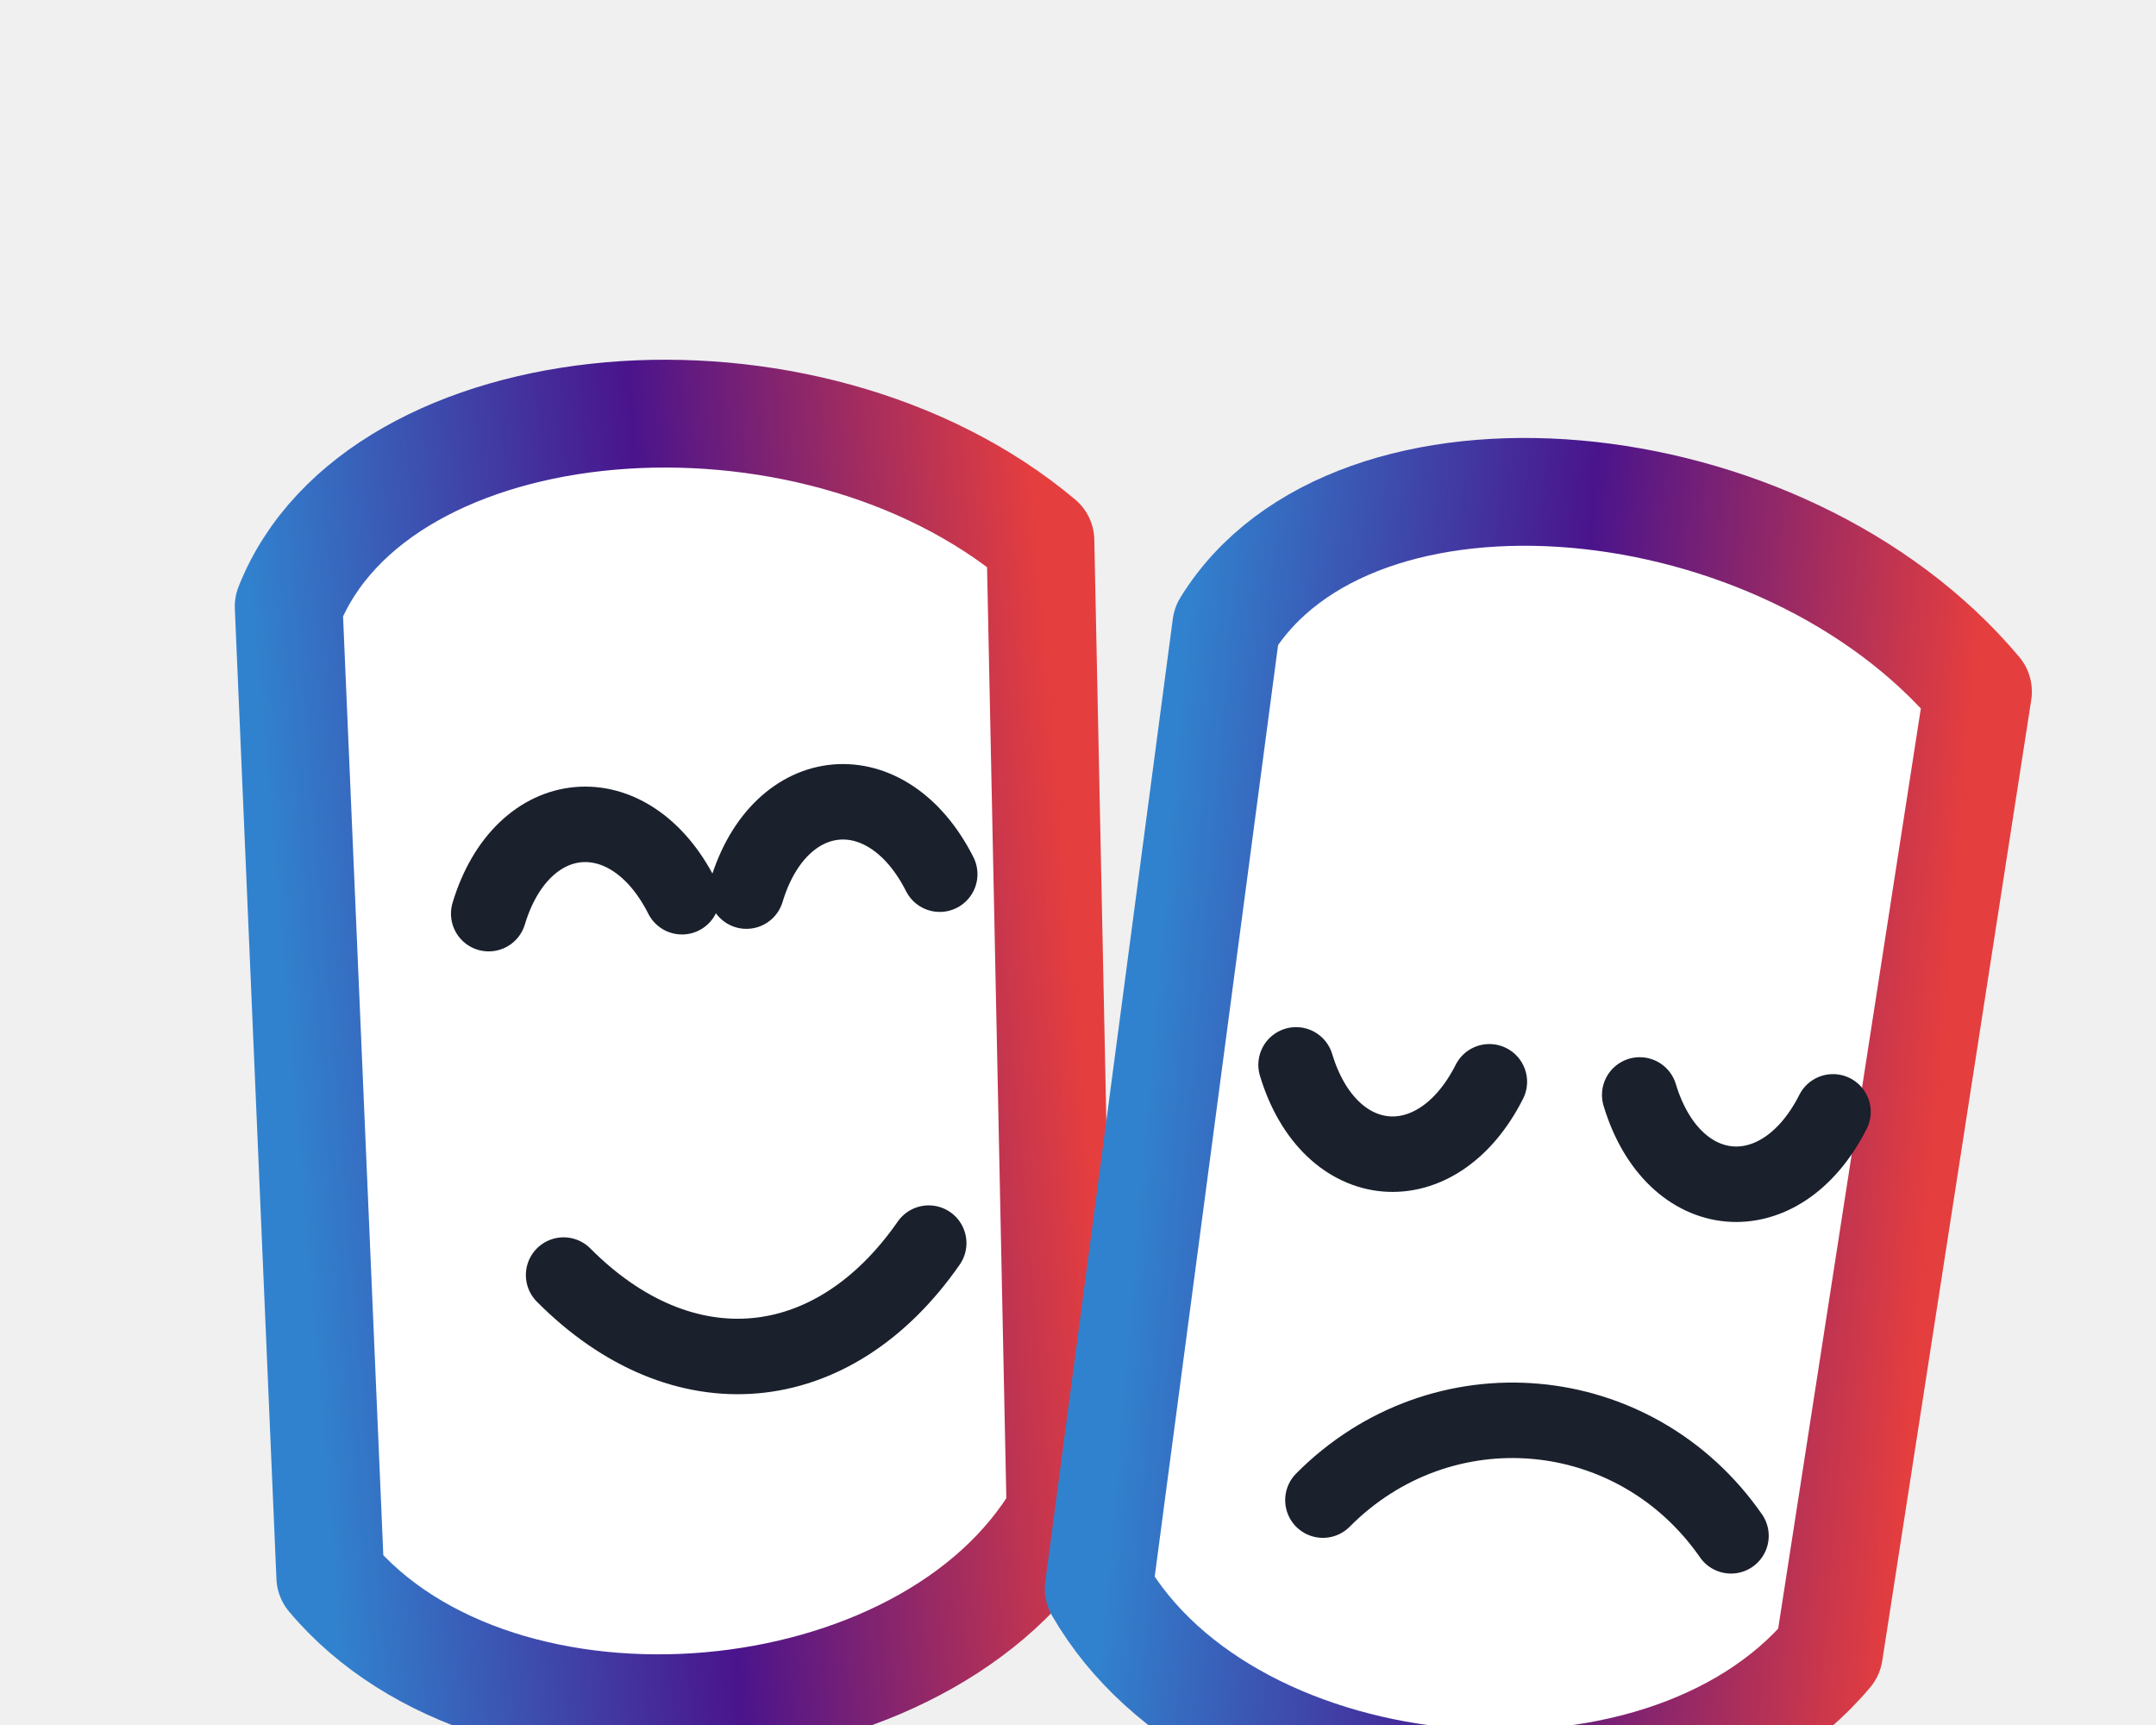
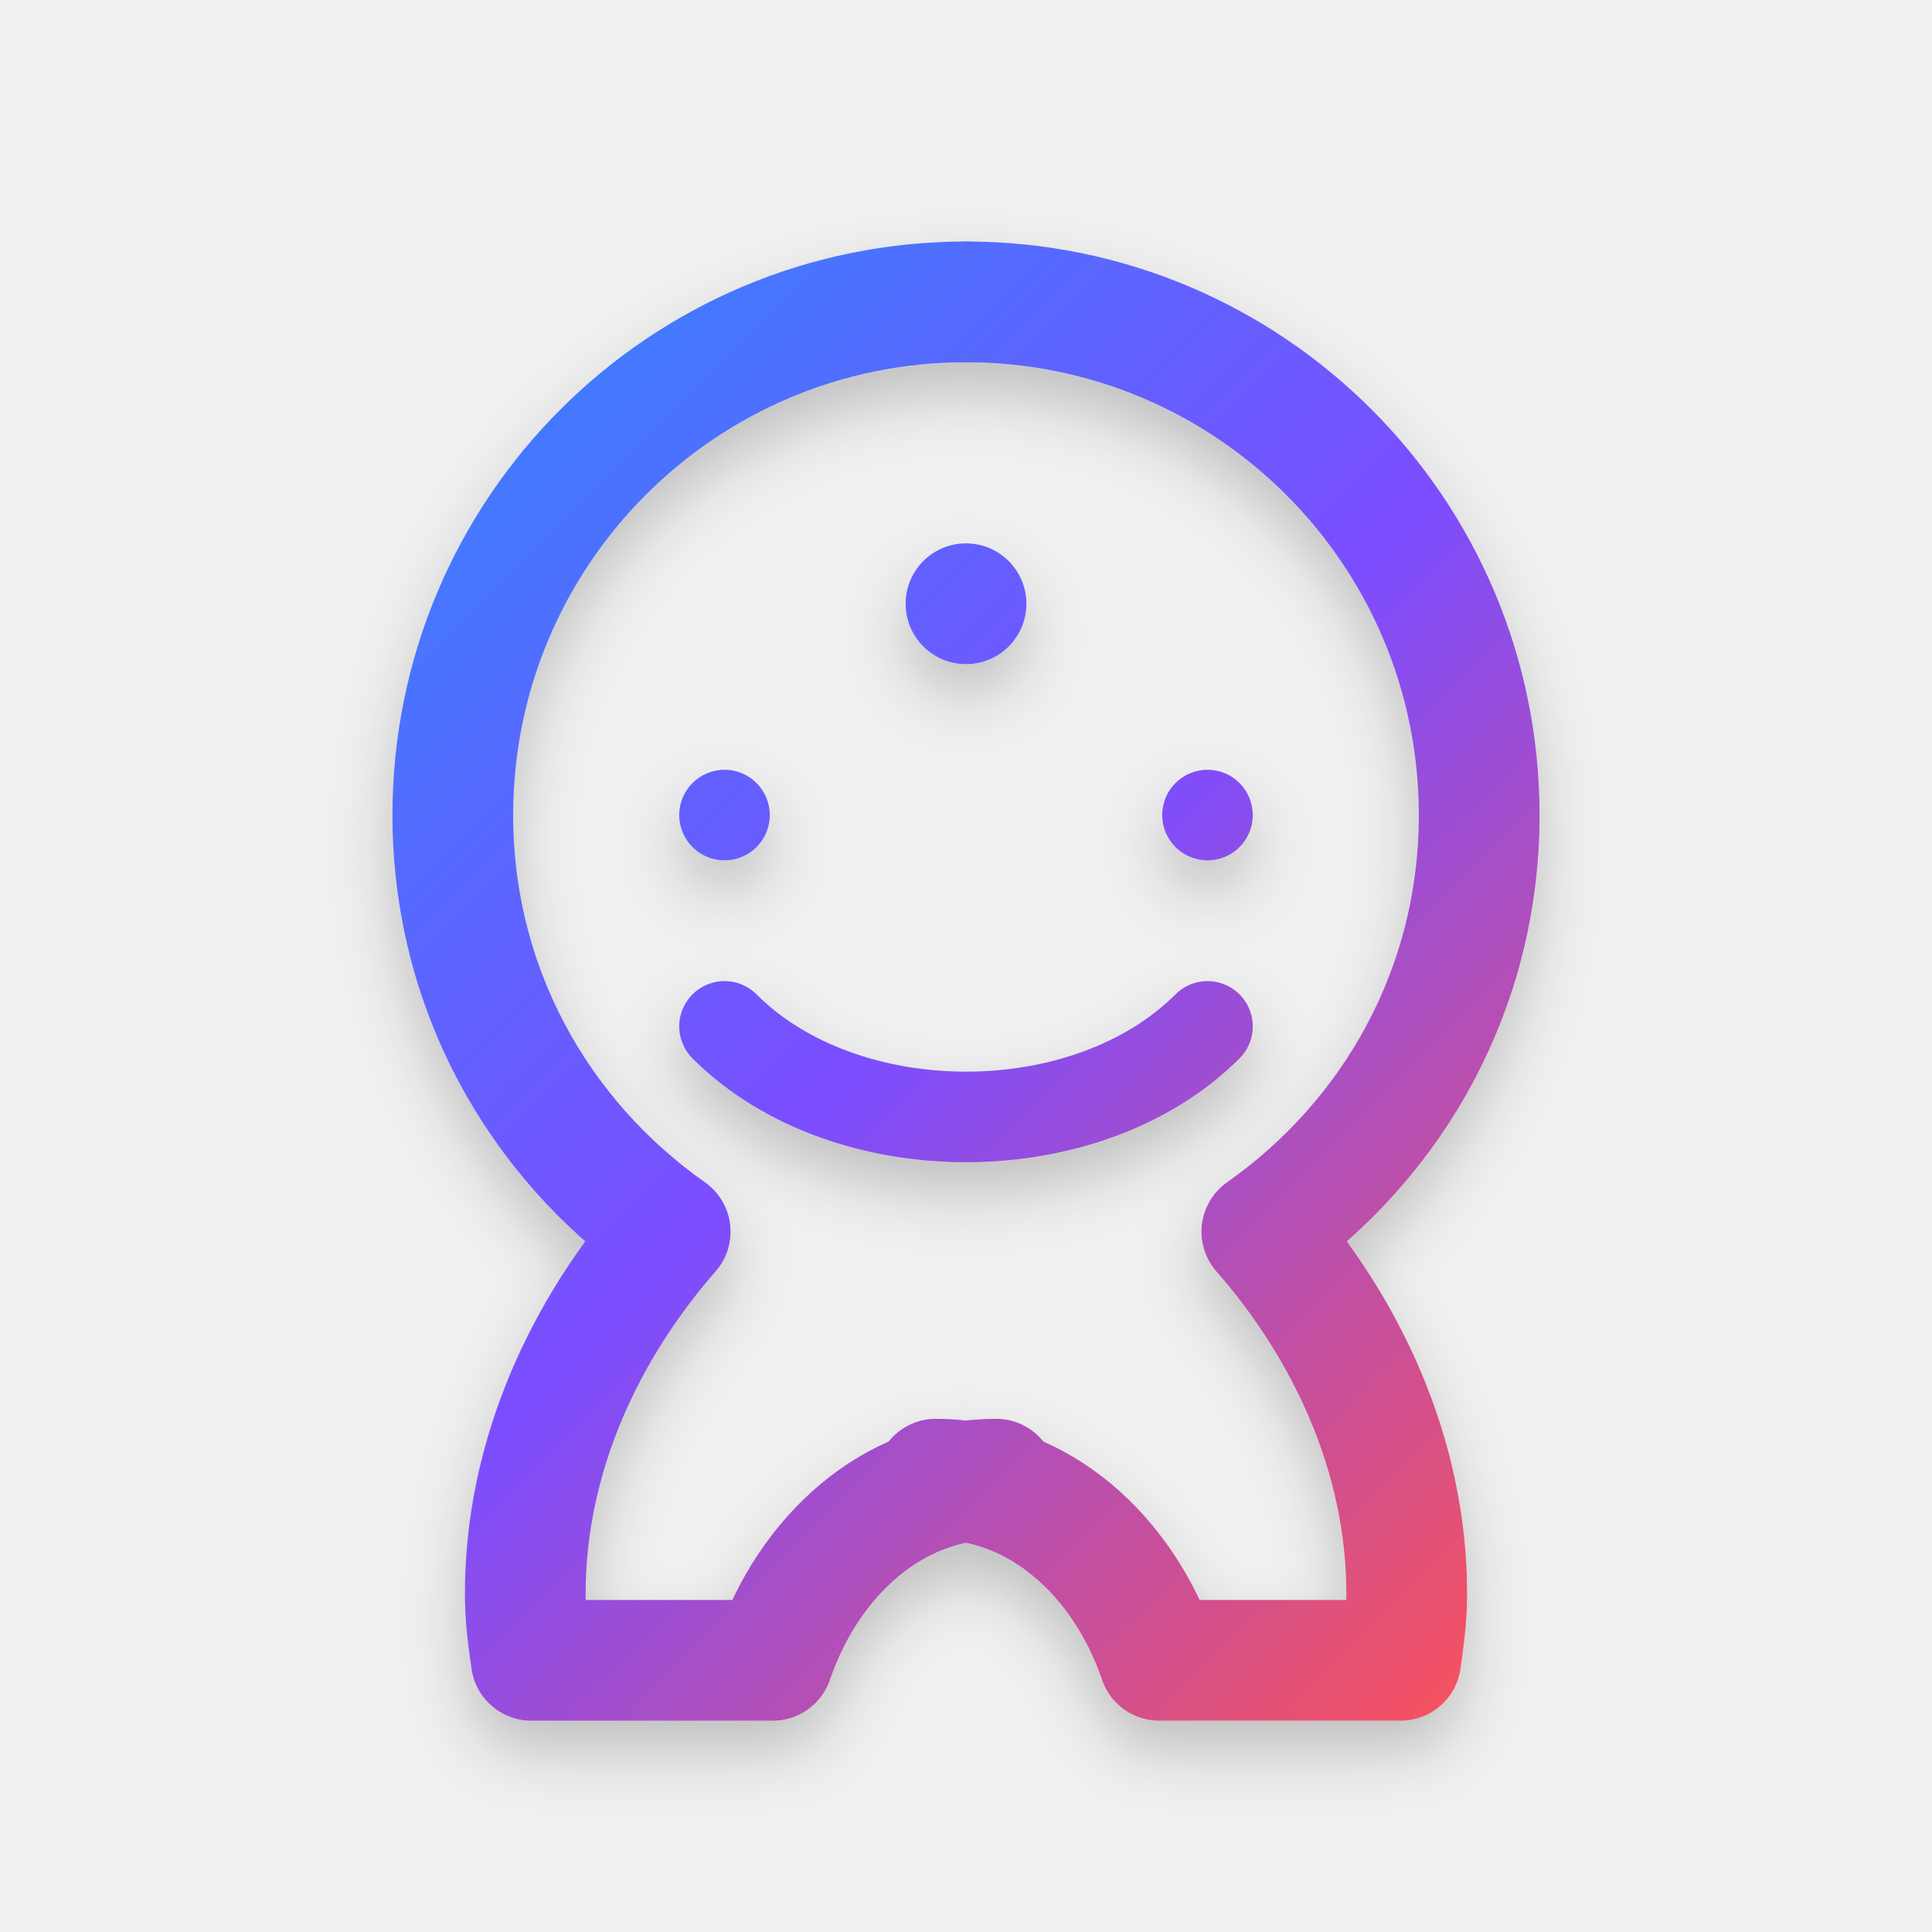
- <svg xmlns="http://www.w3.org/2000/svg" viewBox="0 0 100 80">
+ <svg xmlns="http://www.w3.org/2000/svg" width="256" height="256" viewBox="0 0 256 256" fill="none">
  <defs>
-     <linearGradient id="maskGradient" x1="0%" y1="50%" x2="100%" y2="50%">
-       <stop offset="0%" style="stop-color:#3182ce;stop-opacity:1" />
-       <stop offset="50%" style="stop-color:#4a148c;stop-opacity:1" />
-       <stop offset="100%" style="stop-color:#e53e3e;stop-opacity:1" />
+     <linearGradient id="logoGradient" x1="40" y1="40" x2="216" y2="216" gradientUnits="userSpaceOnUse">
+       <stop offset="0" stop-color="#2D89FF" />
+       <stop offset="0.5" stop-color="#7C4DFF" />
+       <stop offset="1" stop-color="#FF5252" />
    </linearGradient>
+     <filter id="shadow" x="-20%" y="-20%" width="140%" height="140%">
+       <feGaussianBlur in="SourceAlpha" stdDeviation="4" />
+       <feOffset dx="0" dy="4" />
+       <feComponentTransfer>
+         <feFuncA type="linear" slope="0.2" />
+       </feComponentTransfer>
+       <feMerge>
+         <feMergeNode />
+         <feMergeNode in="SourceGraphic" />
+       </feMerge>
+     </filter>
  </defs>
-   <g transform="translate(5, 5) rotate(-5, 45, 40)">
-     <path d="M10,20 C15,10 35,10 45,20 L42,65 C35,75 15,75 8,65 Z" fill="white" stroke="url(#maskGradient)" stroke-width="5" stroke-linejoin="round" />
-     <path d="M18,35 C20,30 25,30 27,35" fill="none" stroke="#1a202c" stroke-width="3.5" stroke-linecap="round" />
-     <path d="M30,35 C32,30 37,30 39,35" fill="none" stroke="#1a202c" stroke-width="3.5" stroke-linecap="round" />
-     <path d="M20,52 C25,58 32,58 37,52" fill="none" stroke="#1a202c" stroke-width="3.5" stroke-linecap="round" />
-   </g>
-   <g transform="translate(45, 12) rotate(5, 45, 40)">
-     <path d="M10,20 C15,10 35,10 45,20 L42,65 C35,75 15,75 8,65 Z" fill="white" stroke="url(#maskGradient)" stroke-width="5" stroke-linejoin="round" />
-     <path d="M15,40 C17,45 22,45 24,40" fill="none" stroke="#1a202c" stroke-width="3.5" stroke-linecap="round" />
-     <path d="M31,40 C33,45 38,45 40,40" fill="none" stroke="#1a202c" stroke-width="3.5" stroke-linecap="round" />
-     <path d="M18,60 C23,54 32,54 37,60" fill="none" stroke="#1a202c" stroke-width="3.5" stroke-linecap="round" />
+   <g filter="url(#shadow)">
+     <path d="M128 40C165.558 40 196 70.442 196 108C196 130.8 184.8 150.8 167.2 163.2C178.4 176 186.4 192.8 186.4 211.2C186.4 214.4 186 217.2 185.6 220H153.6C148.8 206 137.6 196 124 196" stroke="url(#logoGradient)" stroke-width="16" stroke-linecap="round" stroke-linejoin="round" fill="none" />
+     <path d="M128 40C90.442 40 60 70.442 60 108C60 130.8 71.2 150.8 88.8 163.2C77.6 176 69.6 192.8 69.6 211.2C69.6 214.4 70 217.2 70.4 220H102.4C107.2 206 118.4 196 132 196" stroke="url(#logoGradient)" stroke-width="16" stroke-linecap="round" stroke-linejoin="round" fill="none" />
+     <path d="M96 136C112 152 144 152 160 136" stroke="url(#logoGradient)" stroke-width="12" stroke-linecap="round" fill="none" />
+     <circle cx="128" cy="80" r="8" fill="url(#logoGradient)" />
+     <circle cx="160" cy="108" r="6" fill="url(#logoGradient)" />
+     <circle cx="96" cy="108" r="6" fill="url(#logoGradient)" />
  </g>
</svg>
